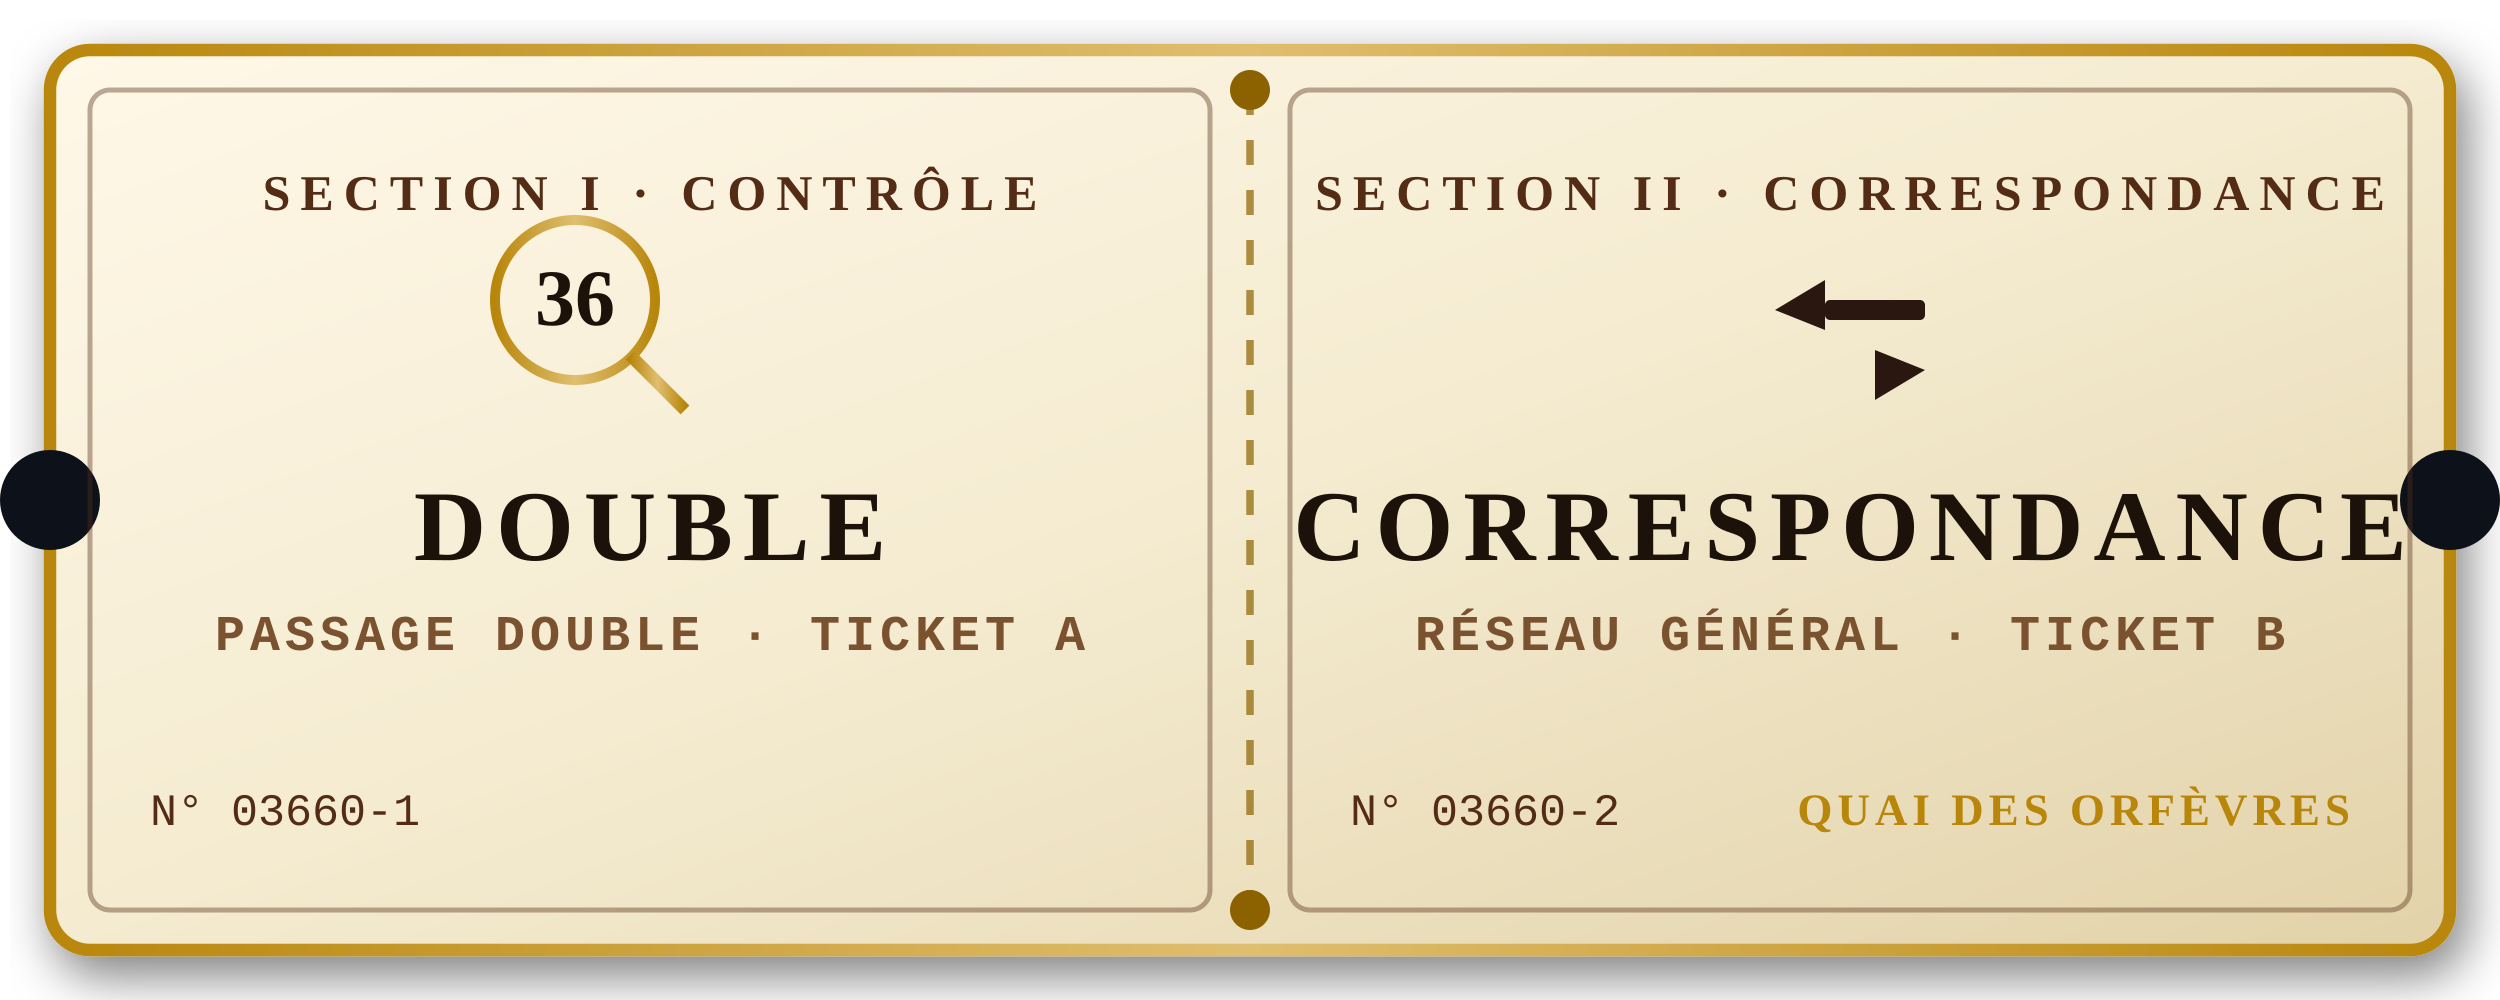
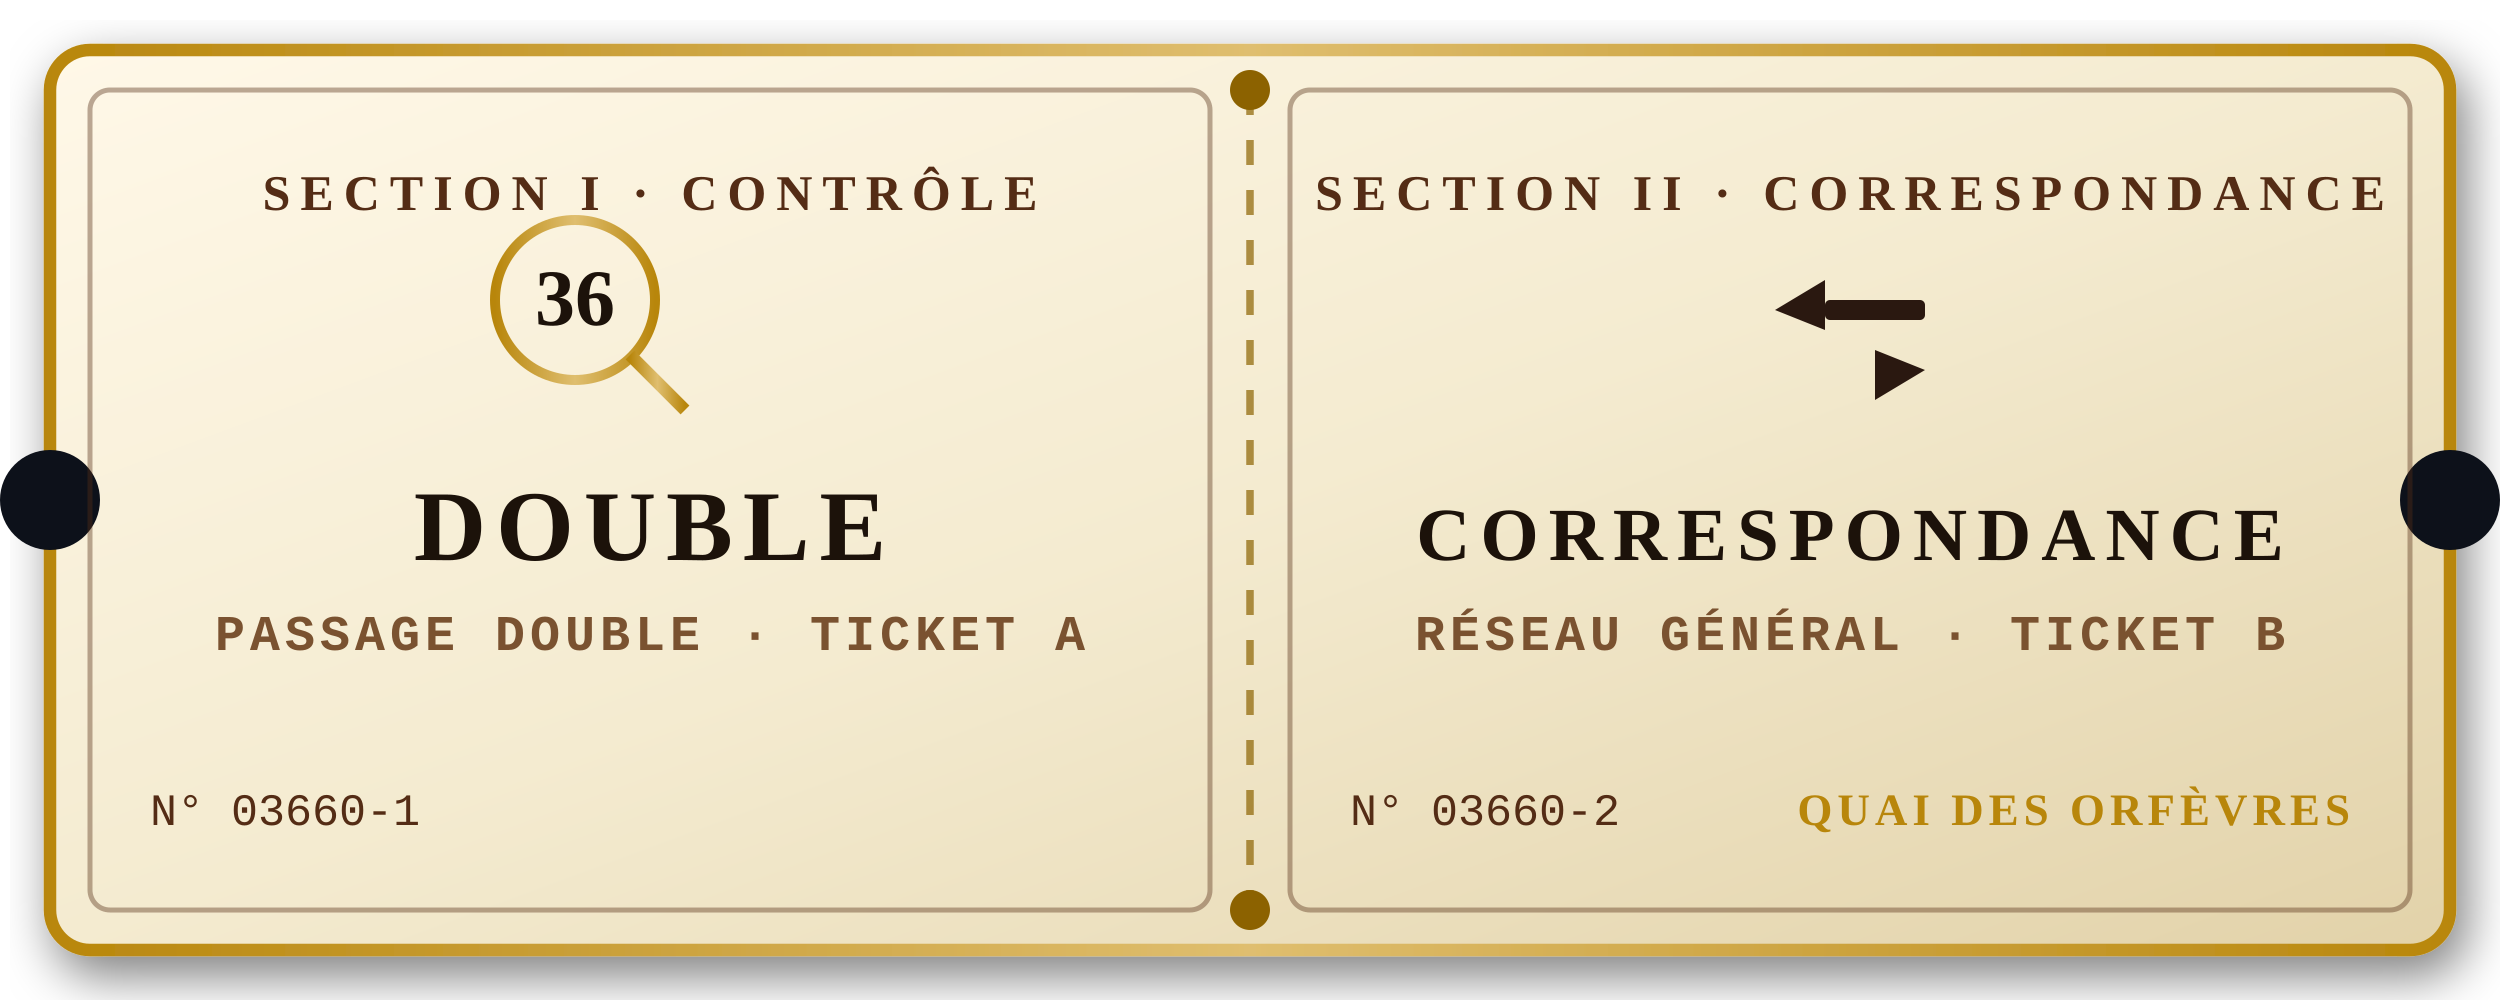
<svg xmlns="http://www.w3.org/2000/svg" viewBox="0 0 500 200" width="100%" height="100%">
  <defs>
    <linearGradient id="doubleCard" x1="0%" y1="0%" x2="100%" y2="100%">
      <stop offset="0%" stop-color="#fff8e8" />
      <stop offset="50%" stop-color="#f4ebd0" />
      <stop offset="100%" stop-color="#e2d2a9" />
    </linearGradient>
    <linearGradient id="ticketGold" x1="0%" y1="0%" x2="100%" y2="0%">
      <stop offset="0%" stop-color="#b8860b" />
      <stop offset="50%" stop-color="#dfbe6f" />
      <stop offset="100%" stop-color="#b8860b" />
    </linearGradient>
    <filter id="ticketShadow" x="-10%" y="-10%" width="120%" height="120%">
      <feDropShadow dx="2" dy="4" stdDeviation="5" flood-color="#000" flood-opacity="0.5" />
    </filter>
  </defs>
  <rect x="10" y="10" width="480" height="180" rx="8" ry="8" fill="url(#doubleCard)" stroke="url(#ticketGold)" stroke-width="2.5" filter="url(#ticketShadow)" />
  <circle cx="10" cy="100" r="10" fill="#0d111a" />
  <circle cx="490" cy="100" r="10" fill="#0d111a" />
  <line x1="250" y1="18" x2="250" y2="182" stroke="#8c6200" stroke-width="1.5" stroke-dasharray="5,5" opacity="0.7" />
  <circle cx="250" cy="18" r="4" fill="#8c6200" />
  <circle cx="250" cy="182" r="4" fill="#8c6200" />
  <rect x="18" y="18" width="224" height="164" rx="4" ry="4" fill="none" stroke="#542c15" stroke-width="1" opacity="0.4" />
  <rect x="258" y="18" width="224" height="164" rx="4" ry="4" fill="none" stroke="#542c15" stroke-width="1" opacity="0.4" />
  <text x="130" y="42" font-family="'Times New Roman', serif" font-size="10" font-weight="bold" fill="#542c15" text-anchor="middle" letter-spacing="2">
    SECTION I · CONTRÔLE
  </text>
  <line x1="45" y1="48" x2="215" y2="48" stroke="url(#ticketGold)" stroke-width="1" />
  <g transform="translate(115, 60)" stroke="url(#ticketGold)" stroke-width="2" fill="none">
    <circle r="16" />
    <line x1="11" y1="11" x2="22" y2="22" stroke-width="2.5" />
    <text x="0" y="5" font-family="'Times New Roman', serif" font-size="16" font-weight="bold" fill="#1c120a" text-anchor="middle" stroke="none">36</text>
  </g>
  <text x="130" y="112" font-family="'Times New Roman', 'Georgia', serif" font-size="20" font-weight="bold" fill="#1c120a" text-anchor="middle" letter-spacing="2">
    DOUBLE
  </text>
  <text x="130" y="130" font-family="'Courier New', monospace" font-size="10" font-weight="bold" fill="#7a5230" text-anchor="middle" letter-spacing="1">
    PASSAGE DOUBLE · TICKET A
  </text>
  <text x="30" y="165" font-family="'Courier New', monospace" font-size="9" fill="#542c15">N° 03660-1</text>
  <text x="370" y="42" font-family="'Times New Roman', serif" font-size="10" font-weight="bold" fill="#542c15" text-anchor="middle" letter-spacing="2">
    SECTION II · CORRESPONDANCE
  </text>
  <line x1="285" y1="48" x2="455" y2="48" stroke="url(#ticketGold)" stroke-width="1" />
  <g transform="translate(370, 68)" fill="#2a1810">
    <path d="M -15,-6 L -5,-12 L -5,-2 L -15,-6 Z" />
    <rect x="-5" y="-8" width="20" height="4" rx="1" />
    <path d="M 15,6 L 5,12 L 5,2 L 15,6 Z" />
  </g>
-   <text x="370" y="112" font-family="'Times New Roman', 'Georgia', serif" font-size="20" font-weight="bold" fill="#1c120a" text-anchor="middle" letter-spacing="2">
+   <text x="370" y="112" font-family="'Times New Roman', 'Georgia', serif" font-size="15" font-weight="bold" fill="#1c120a" text-anchor="middle" letter-spacing="2">
    CORRESPONDANCE
  </text>
  <text x="370" y="130" font-family="'Courier New', monospace" font-size="10" font-weight="bold" fill="#7a5230" text-anchor="middle" letter-spacing="1">
    RÉSEAU GÉNÉRAL · TICKET B
  </text>
  <text x="270" y="165" font-family="'Courier New', monospace" font-size="9" fill="#542c15">N° 03660-2</text>
  <text x="470" y="165" font-family="'Times New Roman', serif" font-size="9" font-weight="bold" fill="#b8860b" text-anchor="end" letter-spacing="1">
    QUAI DES ORFÈVRES
  </text>
</svg>
